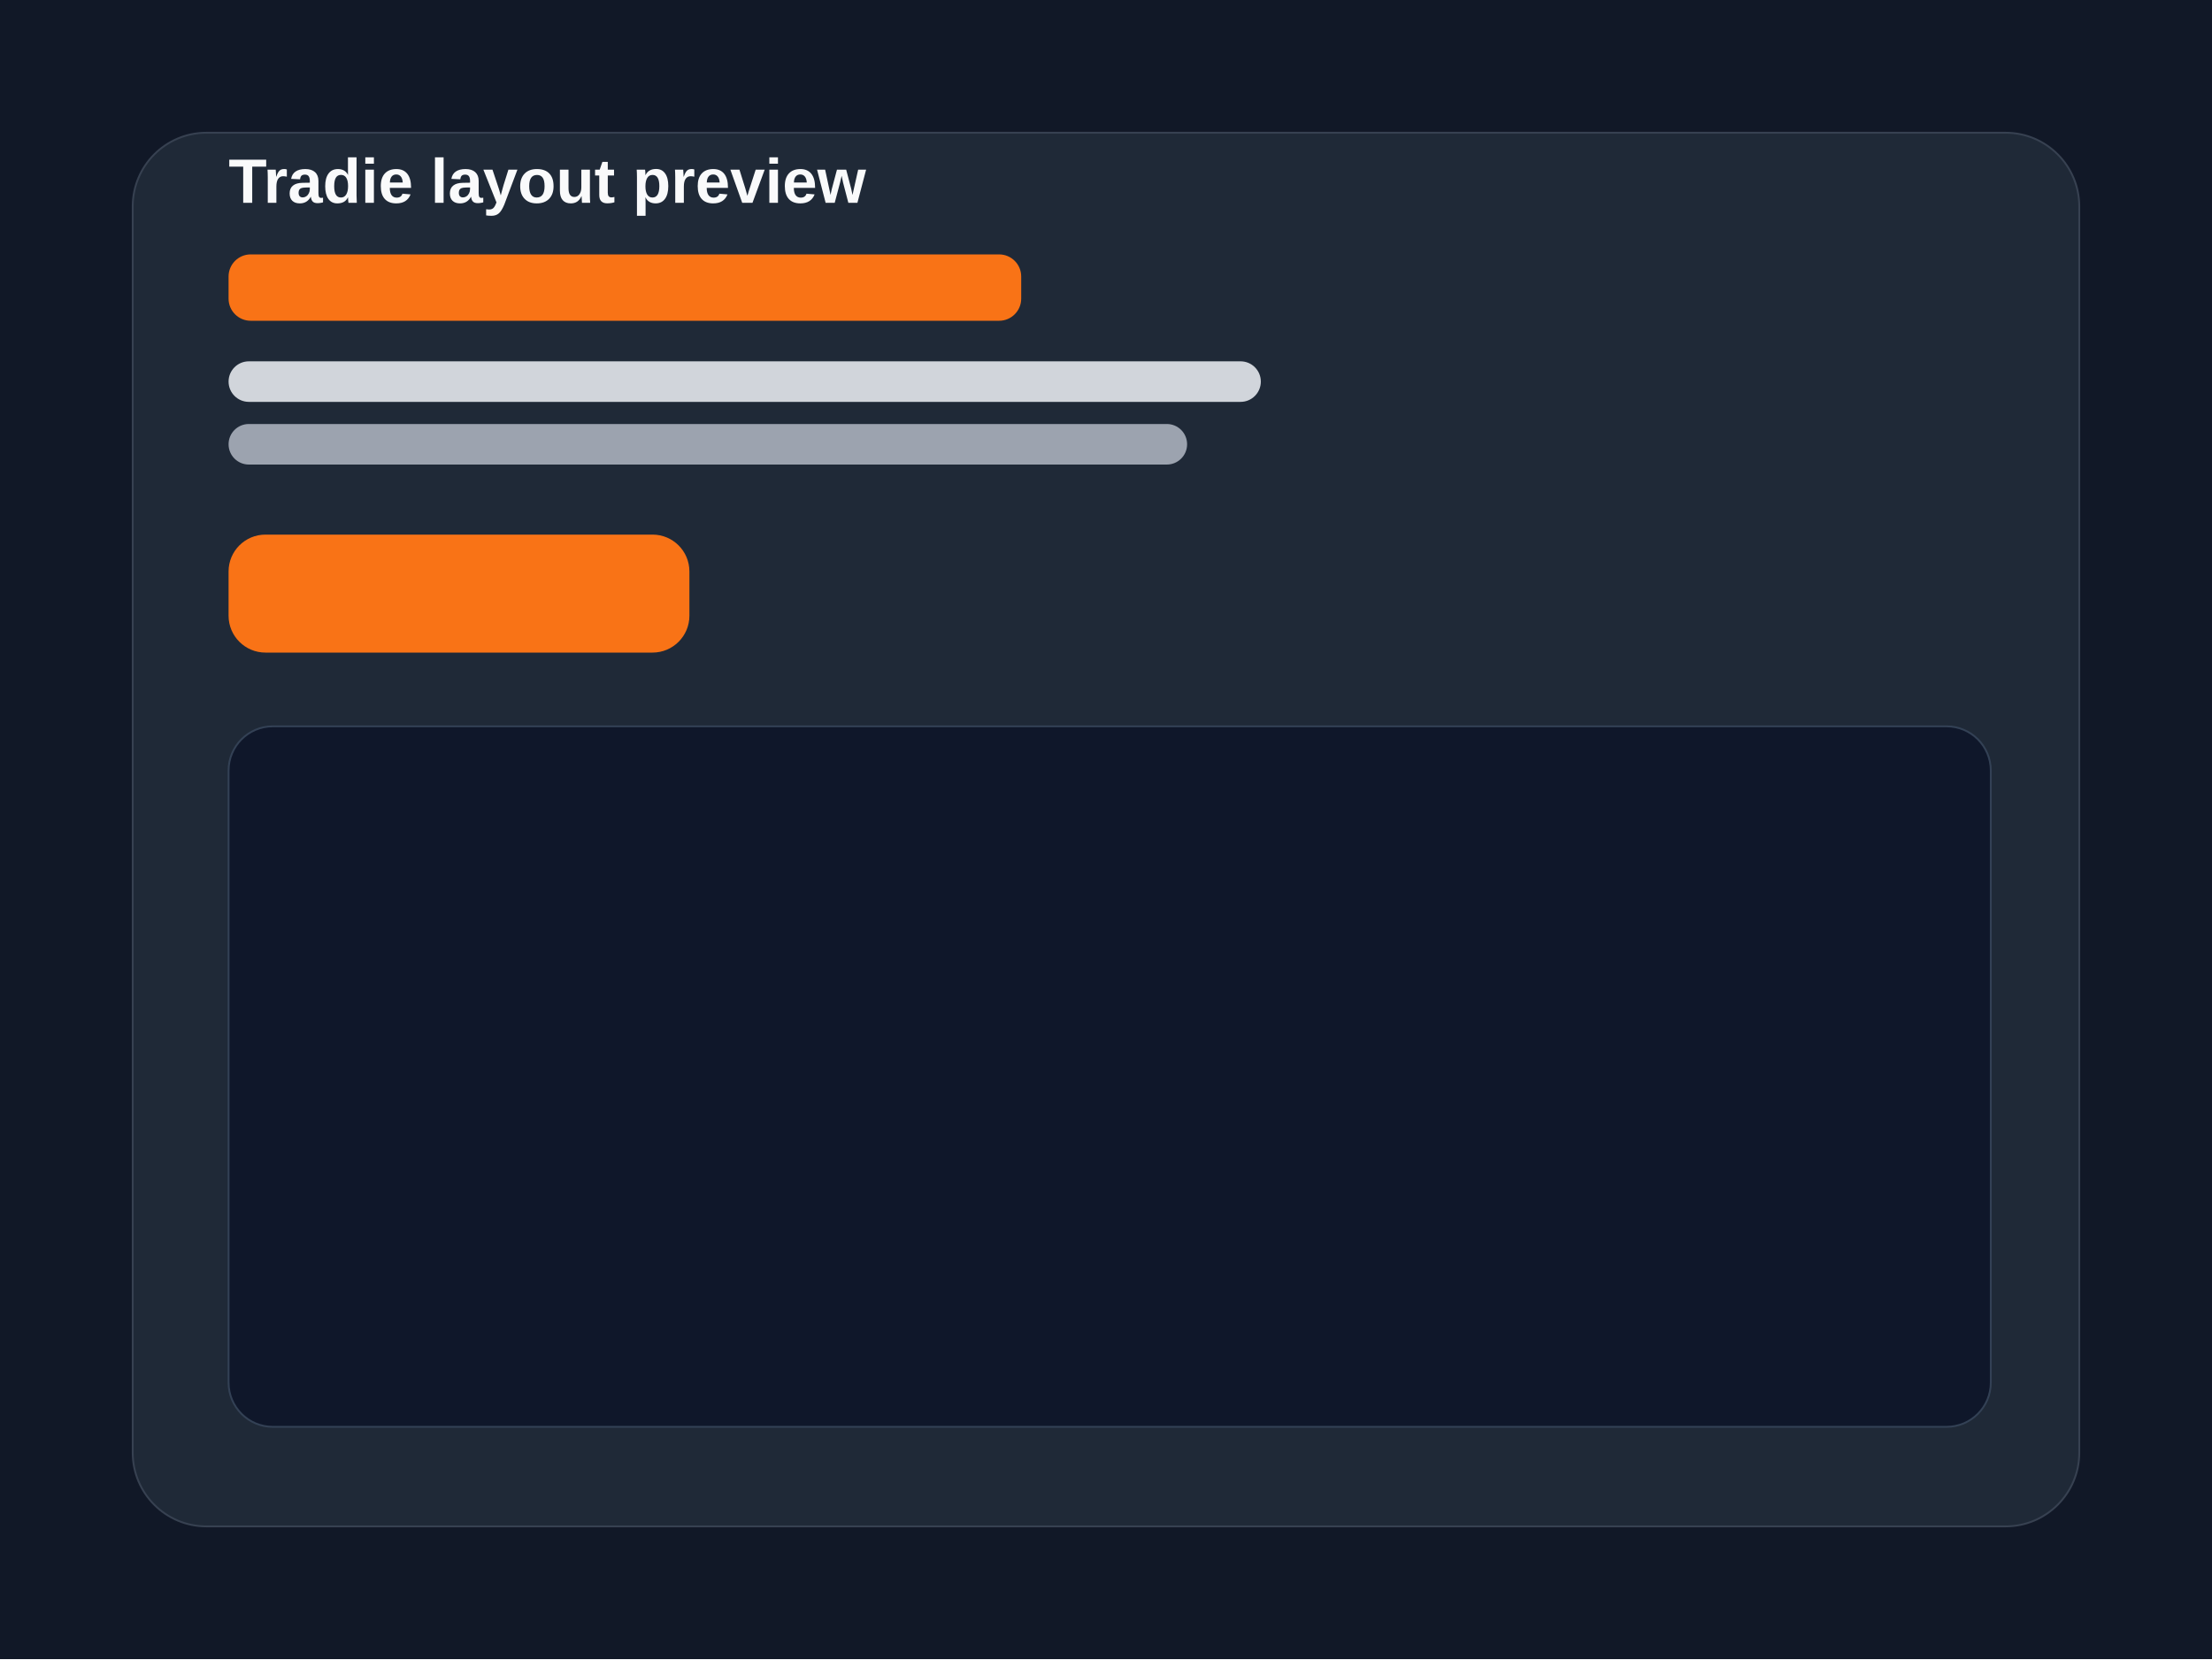
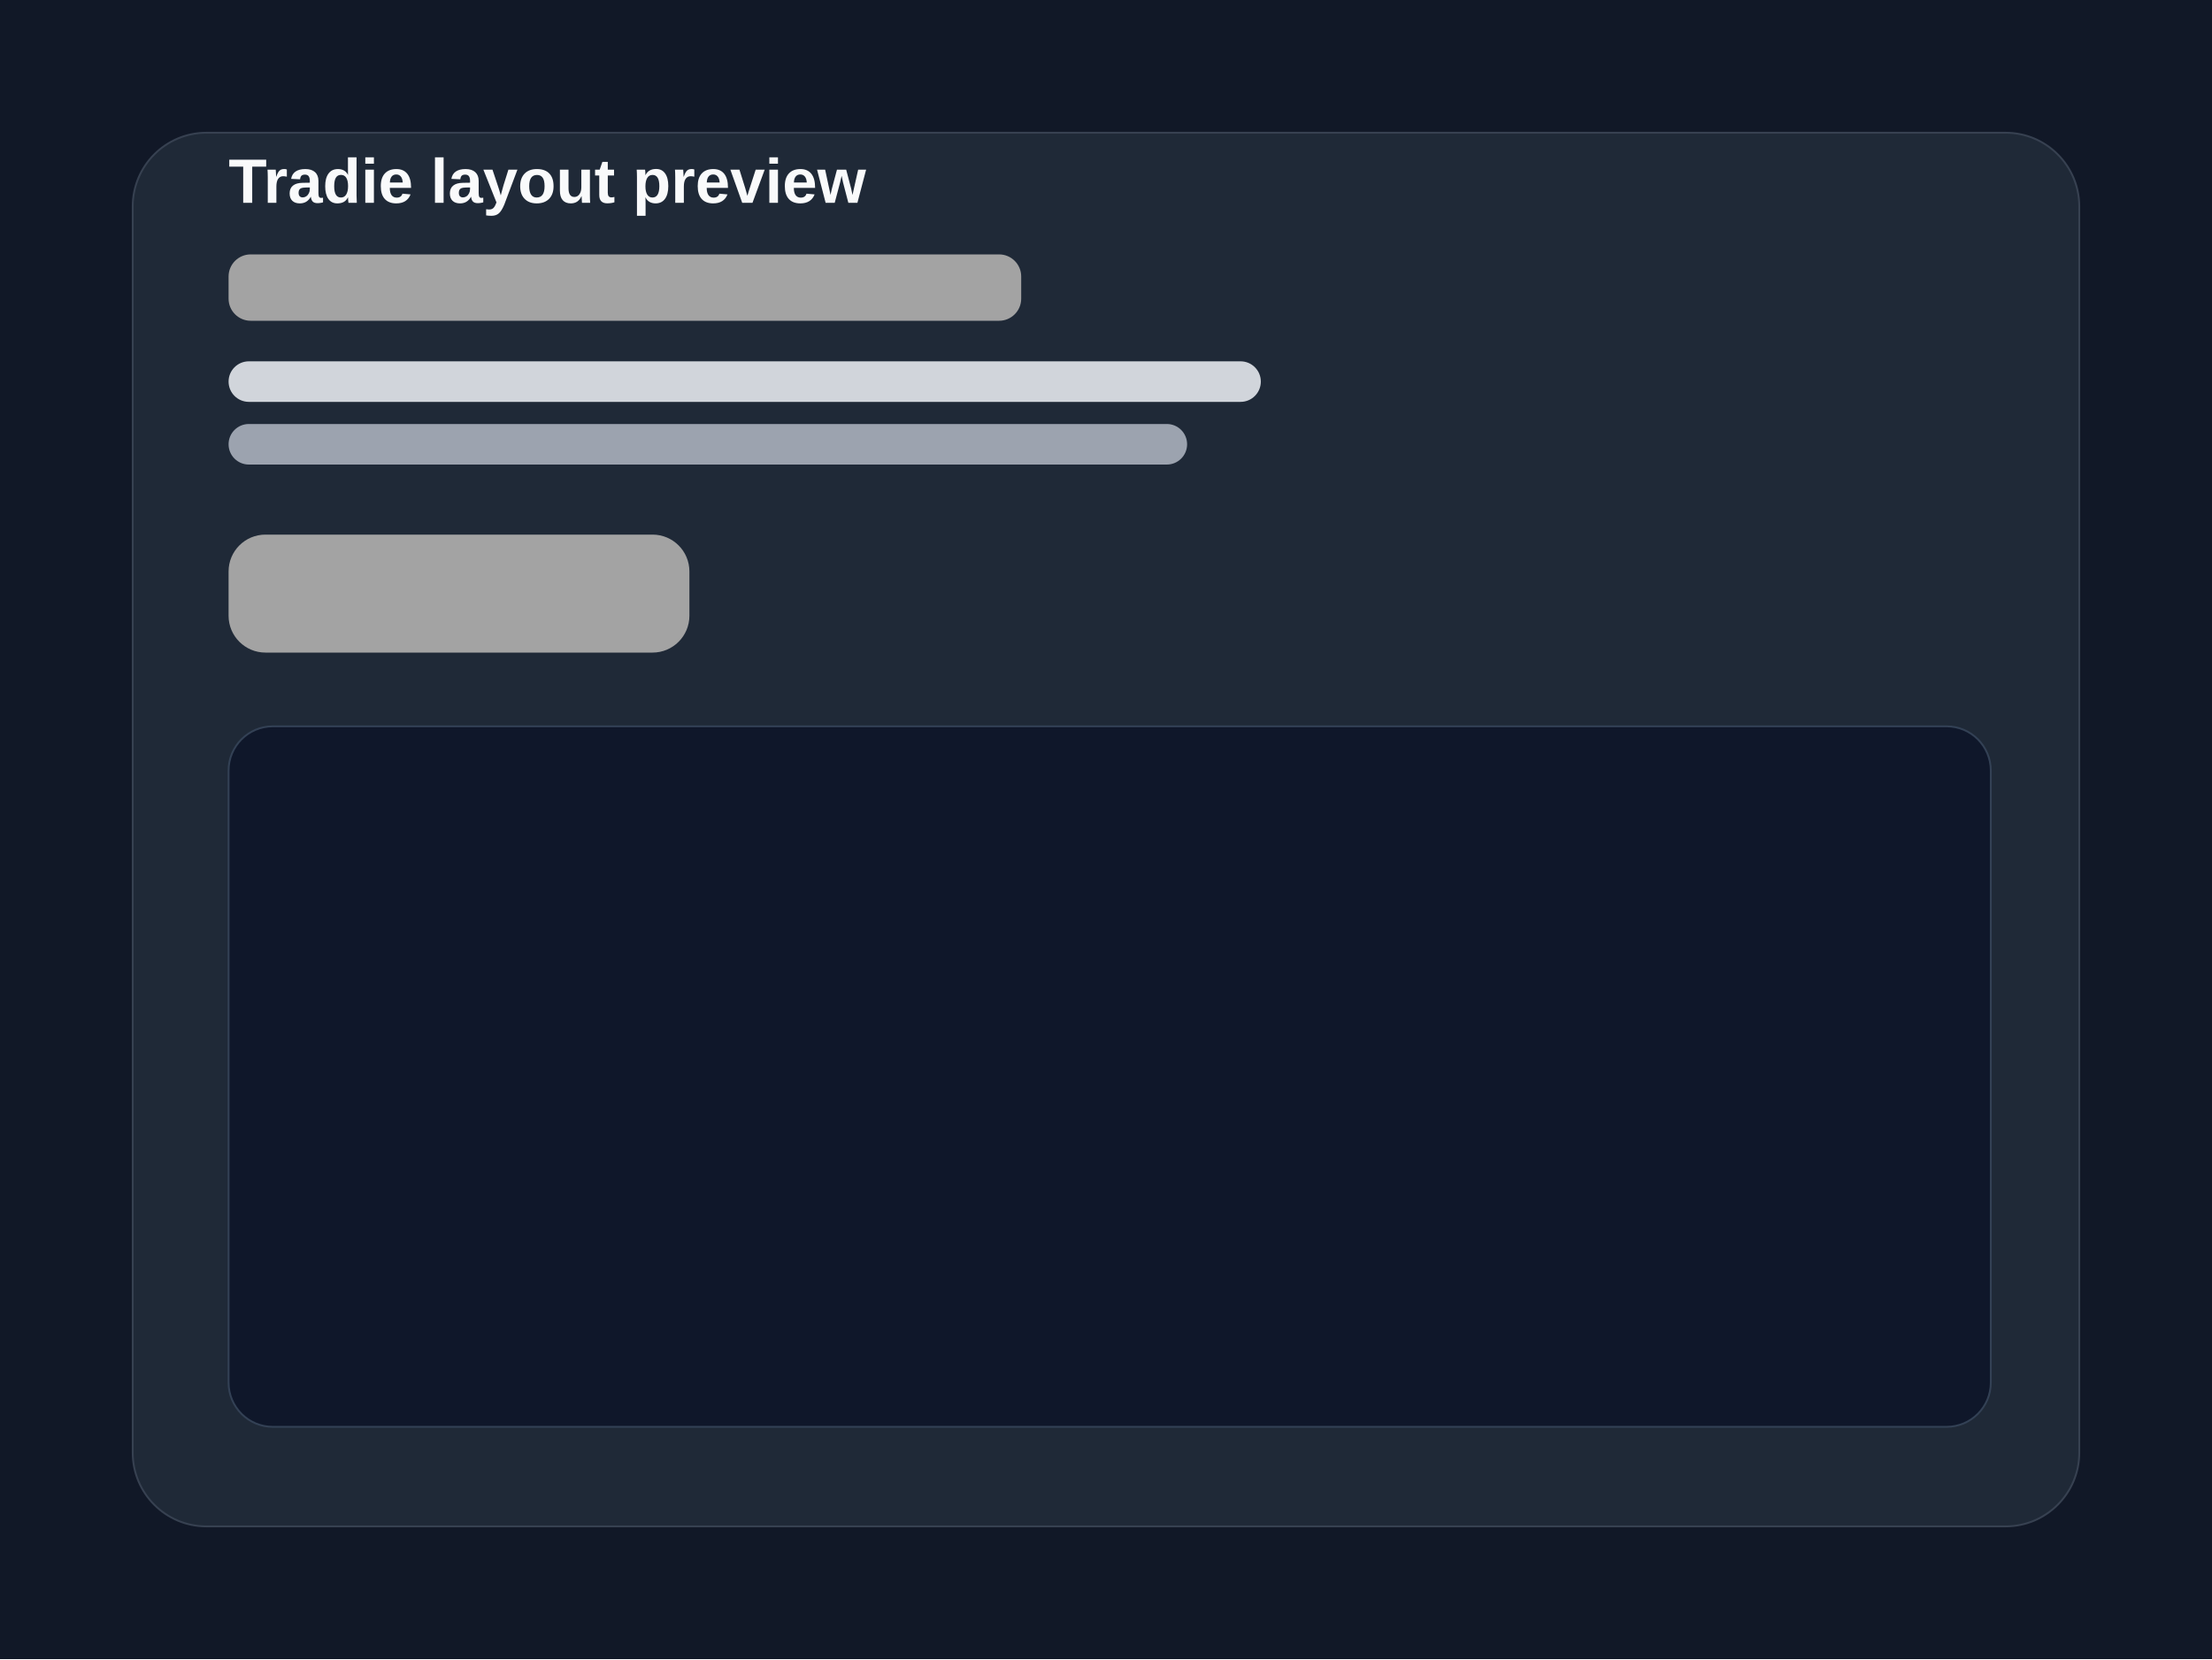
<svg xmlns="http://www.w3.org/2000/svg" width="1200" height="900" viewBox="0 0 1200 900" fill="none">
  <rect width="1200" height="900" fill="#111827" />
  <rect x="72" y="72" width="1056" height="756" rx="40" fill="#1f2937" stroke="#374151" />
-   <rect x="124" y="138" width="430" height="36" rx="12" fill="#f97316" />
+   <rect x="124" y="138" width="430" height="36" rx="12" fill="#a3a3a3" />
  <rect x="124" y="196" width="560" height="22" rx="11" fill="#d1d5db" />
  <rect x="124" y="230" width="520" height="22" rx="11" fill="#9ca3af" />
-   <rect x="124" y="290" width="250" height="64" rx="20" fill="#f97316" />
+   <rect x="124" y="290" width="250" height="64" rx="20" fill="#a3a3a3" />
  <rect x="124" y="394" width="956" height="380" rx="24" fill="#0f172a" stroke="#334155" />
  <text x="124" y="110" fill="#f9fafb" font-size="34" font-family="Arial, Helvetica, sans-serif" font-weight="700">Tradie layout preview</text>
</svg>
